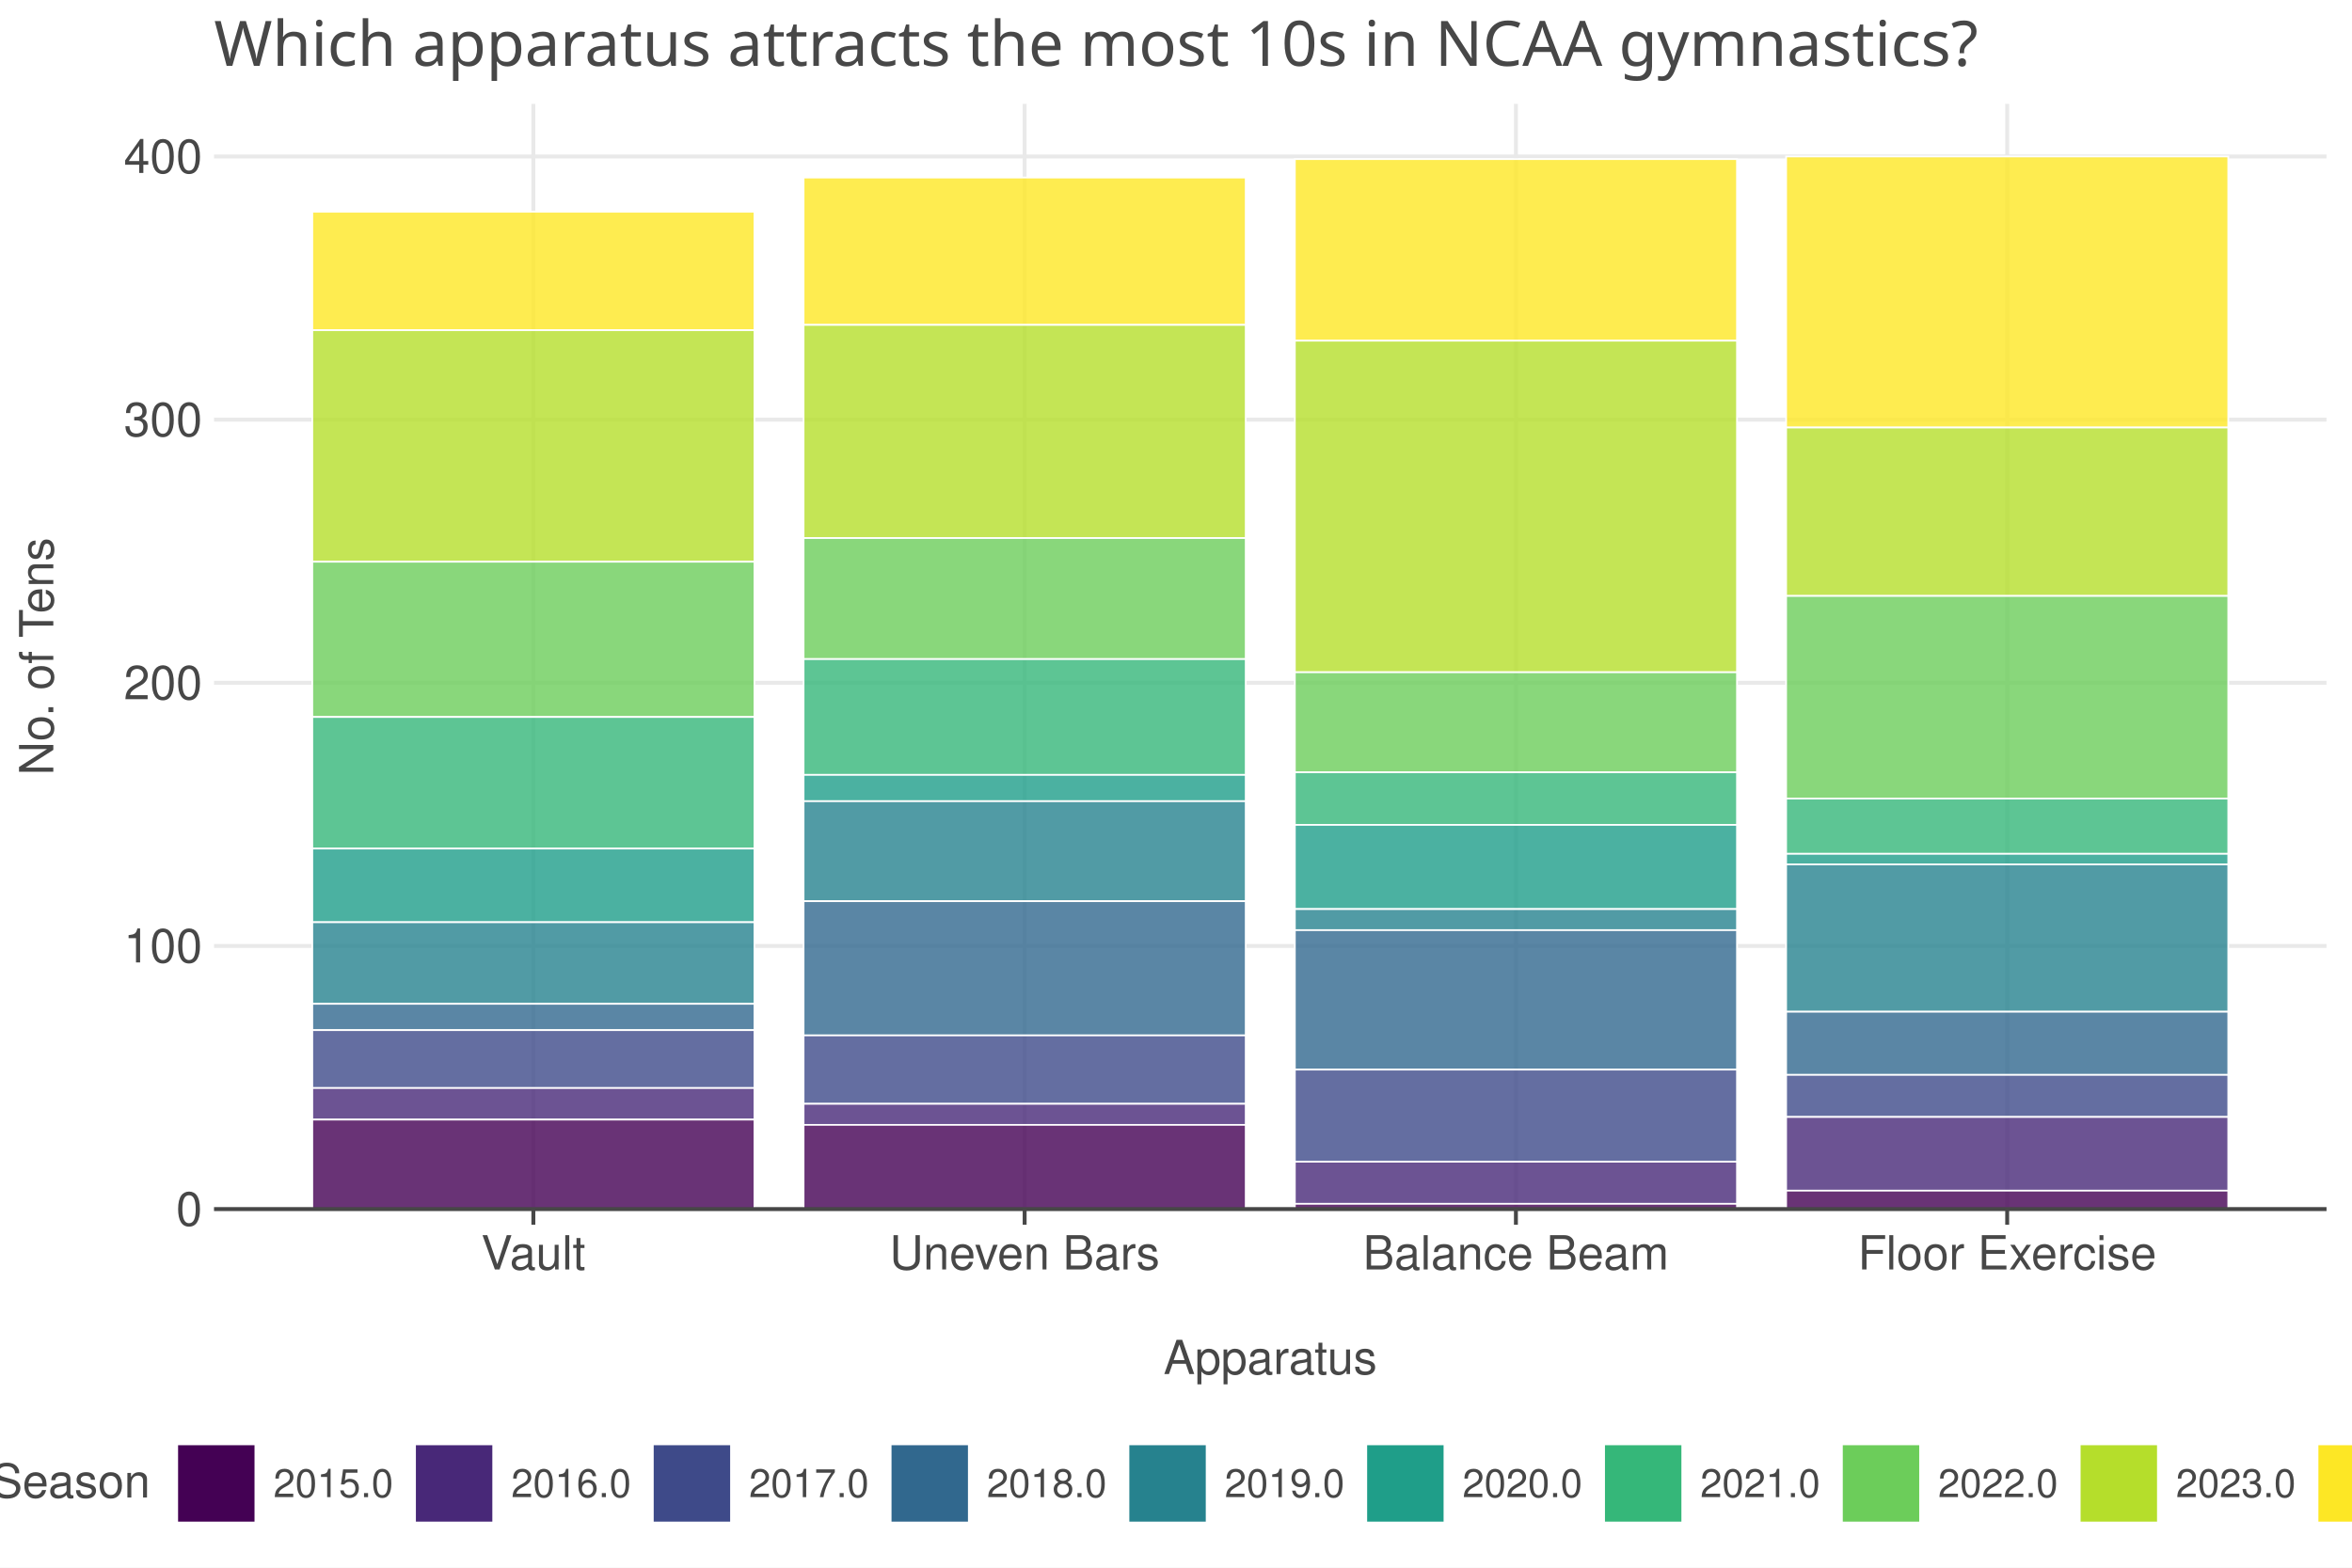
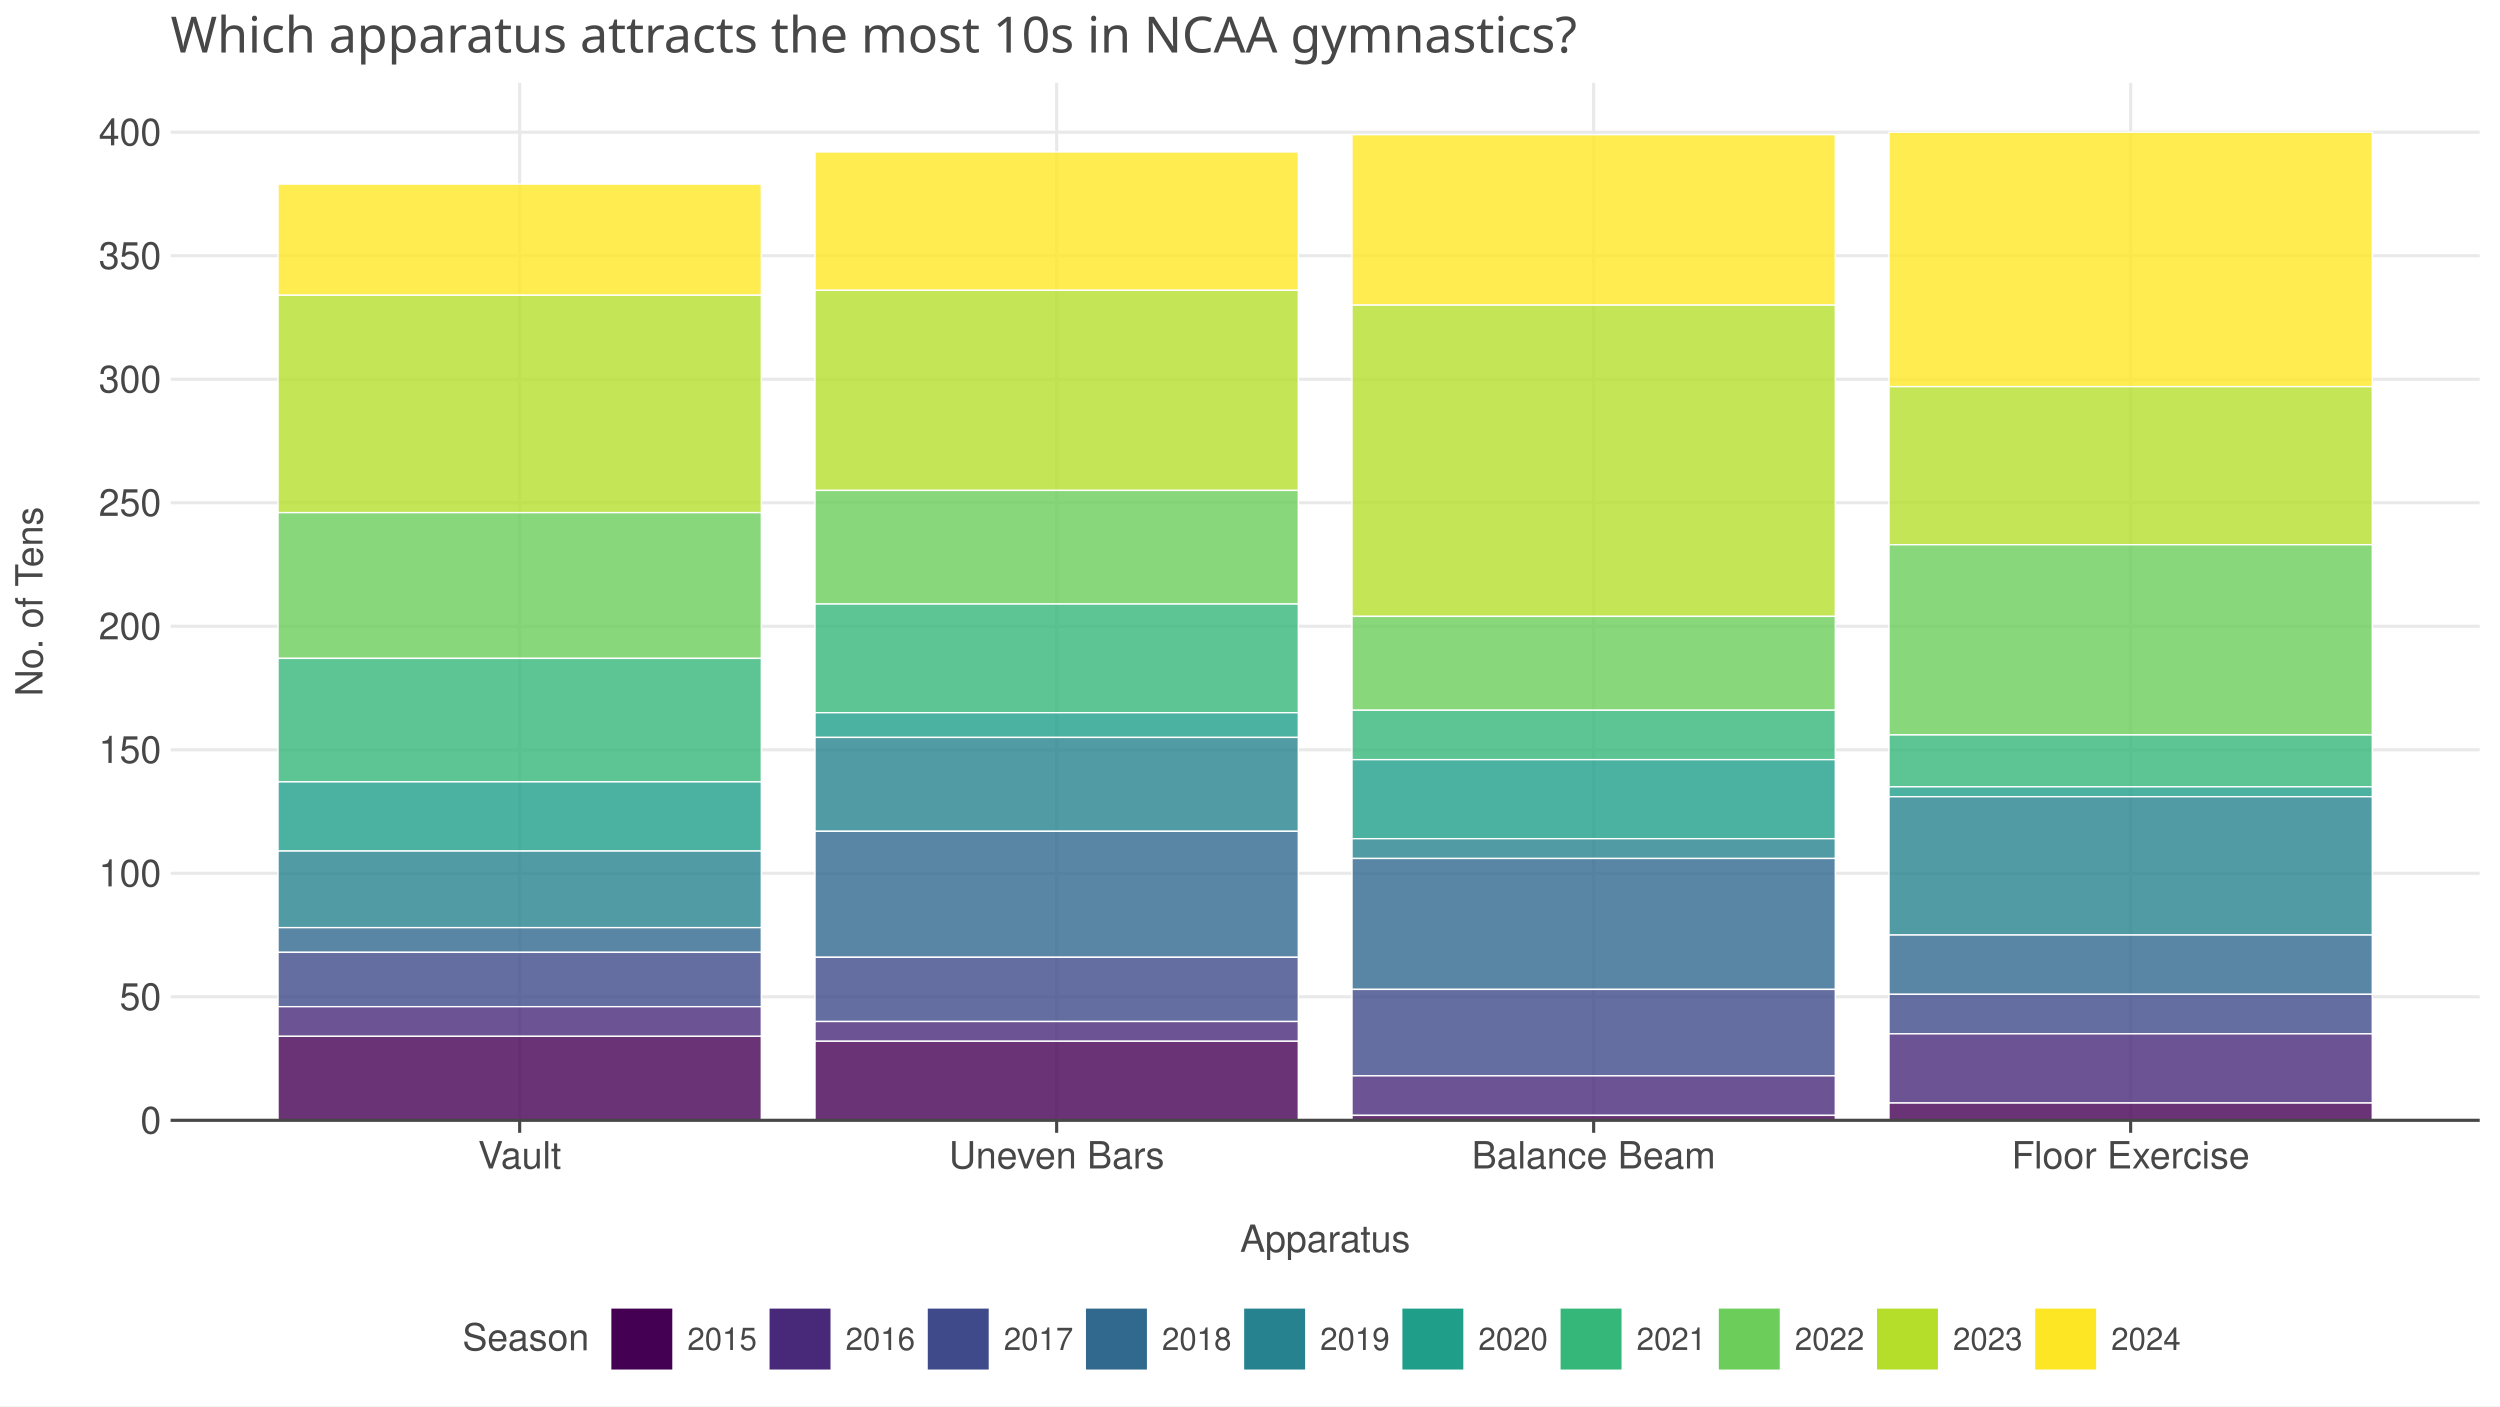
- <svg xmlns="http://www.w3.org/2000/svg" display="block" class="plt-container" width="600.0" height="400.0">
+ <svg xmlns="http://www.w3.org/2000/svg" display="block" class="plt-container" width="800.0" height="450.0">
  <style type="text/css">
  .plt-container {
   font-family: Lucida Grande, sans-serif;
   user-select: none;
   -webkit-user-select: none;
   -moz-user-select: none;
   -ms-user-select: none;
}
text {
   text-rendering: optimizeLegibility;
}
- #pAWlPCg .plot-title {
+ #pvMl7Ur .plot-title {
   fill: #474747;
   font-family: Lucida Grande, sans-serif;
   font-size: 16.0px;
   font-weight: normal;
   font-style: normal;   
}
- #pAWlPCg .plot-subtitle {
+ #pvMl7Ur .plot-subtitle {
   fill: #474747;
   font-family: Lucida Grande, sans-serif;
   font-size: 15.0px;
   font-weight: normal;
   font-style: normal;   
}
- #pAWlPCg .plot-caption {
-    fill: #474747;
-    font-family: Lucida Grande, sans-serif;
-    font-size: 13.0px;
-    font-weight: normal;
-    font-style: normal;   
- }
- #pAWlPCg .legend-title {
+ #pvMl7Ur .plot-caption {
+    fill: #474747;
+    font-family: Lucida Grande, sans-serif;
+    font-size: 13.0px;
+    font-weight: normal;
+    font-style: normal;   
+ }
+ #pvMl7Ur .legend-title {
   fill: #474747;
   font-family: Helvetica;
   font-size: 12.0px;
   font-weight: normal;
   font-style: normal;   
}
- #pAWlPCg .legend-item {
+ #pvMl7Ur .legend-item {
   fill: #474747;
   font-family: Helvetica;
   font-size: 10.0px;
   font-weight: normal;
   font-style: normal;   
}
- #pAWlPCg .axis-title-x {
+ #pvMl7Ur .axis-title-x {
   fill: #474747;
   font-family: Helvetica;
   font-size: 12.0px;
   font-weight: normal;
   font-style: normal;   
}
- #pAWlPCg .axis-text-x {
+ #pvMl7Ur .axis-text-x {
   fill: #474747;
   font-family: Helvetica;
   font-size: 12.0px;
   font-weight: normal;
   font-style: normal;   
}
- #d2KJwrn .axis-tooltip-text-x {
+ #dB2PlZs .axis-tooltip-text-x {
   fill: #ffffff;
   font-family: Lucida Grande, sans-serif;
   font-size: 13.0px;
   font-weight: normal;
   font-style: normal;   
}
- #pAWlPCg .axis-title-y {
+ #pvMl7Ur .axis-title-y {
   fill: #474747;
   font-family: Helvetica;
   font-size: 12.0px;
   font-weight: normal;
   font-style: normal;   
}
- #pAWlPCg .axis-text-y {
+ #pvMl7Ur .axis-text-y {
   fill: #474747;
   font-family: Helvetica;
   font-size: 12.0px;
   font-weight: normal;
   font-style: normal;   
}
- #d2KJwrn .axis-tooltip-text-y {
+ #dB2PlZs .axis-tooltip-text-y {
   fill: #ffffff;
   font-family: Lucida Grande, sans-serif;
   font-size: 13.0px;
   font-weight: normal;
   font-style: normal;   
}
- #pAWlPCg .facet-strip-text-x {
-    fill: #474747;
-    font-family: Lucida Grande, sans-serif;
-    font-size: 13.0px;
-    font-weight: normal;
-    font-style: normal;   
- }
- #pAWlPCg .facet-strip-text-y {
-    fill: #474747;
-    font-family: Lucida Grande, sans-serif;
-    font-size: 13.0px;
-    font-weight: normal;
-    font-style: normal;   
- }
- #d2KJwrn .tooltip-text {
-    fill: #474747;
-    font-family: Lucida Grande, sans-serif;
-    font-size: 13.0px;
-    font-weight: normal;
-    font-style: normal;   
- }
- #d2KJwrn .tooltip-title {
+ #pvMl7Ur .facet-strip-text-x {
+    fill: #474747;
+    font-family: Lucida Grande, sans-serif;
+    font-size: 13.0px;
+    font-weight: normal;
+    font-style: normal;   
+ }
+ #pvMl7Ur .facet-strip-text-y {
+    fill: #474747;
+    font-family: Lucida Grande, sans-serif;
+    font-size: 13.0px;
+    font-weight: normal;
+    font-style: normal;   
+ }
+ #dB2PlZs .tooltip-text {
+    fill: #474747;
+    font-family: Lucida Grande, sans-serif;
+    font-size: 13.0px;
+    font-weight: normal;
+    font-style: normal;   
+ }
+ #dB2PlZs .tooltip-title {
   fill: #474747;
   font-family: Lucida Grande, sans-serif;
   font-size: 13.0px;
   font-weight: bold;
   font-style: normal;   
}
- #d2KJwrn .tooltip-label {
+ #dB2PlZs .tooltip-label {
   fill: #474747;
   font-family: Lucida Grande, sans-serif;
   font-size: 13.0px;
   font-weight: bold;
   font-style: normal;   
}

  </style>
-   <g id="pAWlPCg">
-     <path fill-rule="evenodd" fill="rgb(255,255,255)" fill-opacity="1.0" d="M0.0 0.0 L0.0 400.0 L600.0 400.0 L600.0 0.0 Z">
+   <g id="pvMl7Ur">
+     <path fill-rule="evenodd" fill="rgb(255,255,255)" fill-opacity="1.0" d="M0.0 0.0 L0.0 450.0 L800.0 450.0 L800.0 0.0 Z">
    </path>
    <g transform="translate(26.5 26.5 ) ">
      <g>
        <g transform="translate(28.10014 0.0 ) ">
          <g>
-             <line x1="81.462" y1="0.0" x2="81.462" y2="282.0" stroke="rgb(233,233,233)" stroke-opacity="1.0" stroke-width="1.0" fill="none">
-             </line>
-             <line x1="206.787" y1="0.0" x2="206.787" y2="282.0" stroke="rgb(233,233,233)" stroke-opacity="1.0" stroke-width="1.0" fill="none">
-             </line>
-             <line x1="332.113" y1="0.0" x2="332.113" y2="282.0" stroke="rgb(233,233,233)" stroke-opacity="1.0" stroke-width="1.0" fill="none">
-             </line>
-             <line x1="457.438" y1="0.0" x2="457.438" y2="282.0" stroke="rgb(233,233,233)" stroke-opacity="1.0" stroke-width="1.0" fill="none">
+             <line x1="111.694" y1="0.0" x2="111.694" y2="332.0" stroke="rgb(233,233,233)" stroke-opacity="1.0" stroke-width="1.0" fill="none">
+             </line>
+             <line x1="283.531" y1="0.0" x2="283.531" y2="332.0" stroke="rgb(233,233,233)" stroke-opacity="1.0" stroke-width="1.0" fill="none">
+             </line>
+             <line x1="455.369" y1="0.0" x2="455.369" y2="332.0" stroke="rgb(233,233,233)" stroke-opacity="1.0" stroke-width="1.0" fill="none">
+             </line>
+             <line x1="627.206" y1="0.0" x2="627.206" y2="332.0" stroke="rgb(233,233,233)" stroke-opacity="1.0" stroke-width="1.0" fill="none">
            </line>
          </g>
        </g>
        <g transform="translate(28.10014 0.0 ) ">
          <g>
-             <line x1="0.0" y1="282.0" x2="538.9" y2="282.0" stroke="rgb(233,233,233)" stroke-opacity="1.0" stroke-width="1.0" fill="none">
-             </line>
-             <line x1="0.0" y1="214.857" x2="538.9" y2="214.857" stroke="rgb(233,233,233)" stroke-opacity="1.0" stroke-width="1.0" fill="none">
-             </line>
-             <line x1="0.0" y1="147.714" x2="538.9" y2="147.714" stroke="rgb(233,233,233)" stroke-opacity="1.0" stroke-width="1.0" fill="none">
-             </line>
-             <line x1="0.0" y1="80.571" x2="538.9" y2="80.571" stroke="rgb(233,233,233)" stroke-opacity="1.0" stroke-width="1.0" fill="none">
-             </line>
-             <line x1="0.0" y1="13.429" x2="538.9" y2="13.429" stroke="rgb(233,233,233)" stroke-opacity="1.0" stroke-width="1.0" fill="none">
+             <line x1="0.0" y1="332.0" x2="738.9" y2="332.0" stroke="rgb(233,233,233)" stroke-opacity="1.0" stroke-width="1.0" fill="none">
+             </line>
+             <line x1="0.0" y1="292.476" x2="738.9" y2="292.476" stroke="rgb(233,233,233)" stroke-opacity="1.0" stroke-width="1.0" fill="none">
+             </line>
+             <line x1="0.0" y1="252.952" x2="738.9" y2="252.952" stroke="rgb(233,233,233)" stroke-opacity="1.0" stroke-width="1.0" fill="none">
+             </line>
+             <line x1="0.0" y1="213.429" x2="738.9" y2="213.429" stroke="rgb(233,233,233)" stroke-opacity="1.0" stroke-width="1.0" fill="none">
+             </line>
+             <line x1="0.0" y1="173.905" x2="738.9" y2="173.905" stroke="rgb(233,233,233)" stroke-opacity="1.0" stroke-width="1.0" fill="none">
+             </line>
+             <line x1="0.0" y1="134.381" x2="738.9" y2="134.381" stroke="rgb(233,233,233)" stroke-opacity="1.0" stroke-width="1.0" fill="none">
+             </line>
+             <line x1="0.0" y1="94.857" x2="738.9" y2="94.857" stroke="rgb(233,233,233)" stroke-opacity="1.0" stroke-width="1.0" fill="none">
+             </line>
+             <line x1="0.0" y1="55.333" x2="738.9" y2="55.333" stroke="rgb(233,233,233)" stroke-opacity="1.0" stroke-width="1.0" fill="none">
+             </line>
+             <line x1="0.0" y1="15.81" x2="738.9" y2="15.81" stroke="rgb(233,233,233)" stroke-opacity="1.0" stroke-width="1.0" fill="none">
            </line>
          </g>
        </g>
      </g>
-       <g clip-path="url(#cnWEd5J)" clip-bounds-jfx="[rect (28.1, 0.0), (538.9, 282.0)]">
+       <g clip-path="url(#caN0nCr)" clip-bounds-jfx="[rect (28.1, 0.0), (738.9, 332.0)]">
        <g transform="translate(28.10014 0.0 ) ">
          <g>
            <g>
-               <rect x="401.042" y="13.429" height="69.157" width="112.793" stroke="rgb(255,255,255)" stroke-opacity="1.0" fill="rgb(253,231,37)" fill-opacity="0.8" stroke-width="0.44">
-               </rect>
-               <rect x="401.042" y="82.586" height="42.971" width="112.793" stroke="rgb(255,255,255)" stroke-opacity="1.0" fill="rgb(181,222,43)" fill-opacity="0.8" stroke-width="0.44">
-               </rect>
-               <rect x="401.042" y="125.557" height="51.7" width="112.793" stroke="rgb(255,255,255)" stroke-opacity="1.0" fill="rgb(108,205,90)" fill-opacity="0.8" stroke-width="0.44">
-               </rect>
-               <rect x="401.042" y="177.257" height="14.1" width="112.793" stroke="rgb(255,255,255)" stroke-opacity="1.0" fill="rgb(53,183,121)" fill-opacity="0.8" stroke-width="0.44">
-               </rect>
-               <rect x="401.042" y="191.357" height="2.686" width="112.793" stroke="rgb(255,255,255)" stroke-opacity="1.0" fill="rgb(31,158,137)" fill-opacity="0.8" stroke-width="0.44">
-               </rect>
-               <rect x="401.042" y="194.043" height="37.6" width="112.793" stroke="rgb(255,255,255)" stroke-opacity="1.0" fill="rgb(38,130,142)" fill-opacity="0.8" stroke-width="0.44">
-               </rect>
-               <rect x="401.042" y="231.643" height="16.114" width="112.793" stroke="rgb(255,255,255)" stroke-opacity="1.0" fill="rgb(49,104,142)" fill-opacity="0.8" stroke-width="0.44">
-               </rect>
-               <rect x="401.042" y="247.757" height="10.743" width="112.793" stroke="rgb(255,255,255)" stroke-opacity="1.0" fill="rgb(62,74,137)" fill-opacity="0.8" stroke-width="0.44">
-               </rect>
-               <rect x="401.042" y="258.5" height="18.8" width="112.793" stroke="rgb(255,255,255)" stroke-opacity="1.0" fill="rgb(72,40,120)" fill-opacity="0.8" stroke-width="0.44">
-               </rect>
-               <rect x="401.042" y="277.3" height="4.7" width="112.793" stroke="rgb(255,255,255)" stroke-opacity="1.0" fill="rgb(68,1,84)" fill-opacity="0.8" stroke-width="0.44">
-               </rect>
-               <rect x="275.716" y="14.1" height="46.329" width="112.793" stroke="rgb(255,255,255)" stroke-opacity="1.0" fill="rgb(253,231,37)" fill-opacity="0.8" stroke-width="0.44">
-               </rect>
-               <rect x="275.716" y="60.429" height="84.6" width="112.793" stroke="rgb(255,255,255)" stroke-opacity="1.0" fill="rgb(181,222,43)" fill-opacity="0.8" stroke-width="0.44">
-               </rect>
-               <rect x="275.716" y="145.029" height="25.514" width="112.793" stroke="rgb(255,255,255)" stroke-opacity="1.0" fill="rgb(108,205,90)" fill-opacity="0.8" stroke-width="0.44">
-               </rect>
-               <rect x="275.716" y="170.543" height="13.429" width="112.793" stroke="rgb(255,255,255)" stroke-opacity="1.0" fill="rgb(53,183,121)" fill-opacity="0.8" stroke-width="0.44">
-               </rect>
-               <rect x="275.716" y="183.971" height="21.486" width="112.793" stroke="rgb(255,255,255)" stroke-opacity="1.0" fill="rgb(31,158,137)" fill-opacity="0.8" stroke-width="0.44">
-               </rect>
-               <rect x="275.716" y="205.457" height="5.371" width="112.793" stroke="rgb(255,255,255)" stroke-opacity="1.0" fill="rgb(38,130,142)" fill-opacity="0.8" stroke-width="0.44">
-               </rect>
-               <rect x="275.716" y="210.829" height="35.586" width="112.793" stroke="rgb(255,255,255)" stroke-opacity="1.0" fill="rgb(49,104,142)" fill-opacity="0.8" stroke-width="0.44">
-               </rect>
-               <rect x="275.716" y="246.414" height="23.5" width="112.793" stroke="rgb(255,255,255)" stroke-opacity="1.0" fill="rgb(62,74,137)" fill-opacity="0.8" stroke-width="0.44">
-               </rect>
-               <rect x="275.716" y="269.914" height="10.743" width="112.793" stroke="rgb(255,255,255)" stroke-opacity="1.0" fill="rgb(72,40,120)" fill-opacity="0.8" stroke-width="0.44">
-               </rect>
-               <rect x="275.716" y="280.657" height="1.343" width="112.793" stroke="rgb(255,255,255)" stroke-opacity="1.0" fill="rgb(68,1,84)" fill-opacity="0.8" stroke-width="0.44">
-               </rect>
-               <rect x="150.391" y="18.8" height="37.6" width="112.793" stroke="rgb(255,255,255)" stroke-opacity="1.0" fill="rgb(253,231,37)" fill-opacity="0.8" stroke-width="0.44">
-               </rect>
-               <rect x="150.391" y="56.4" height="54.386" width="112.793" stroke="rgb(255,255,255)" stroke-opacity="1.0" fill="rgb(181,222,43)" fill-opacity="0.8" stroke-width="0.44">
-               </rect>
-               <rect x="150.391" y="110.786" height="30.886" width="112.793" stroke="rgb(255,255,255)" stroke-opacity="1.0" fill="rgb(108,205,90)" fill-opacity="0.8" stroke-width="0.44">
-               </rect>
-               <rect x="150.391" y="141.671" height="29.543" width="112.793" stroke="rgb(255,255,255)" stroke-opacity="1.0" fill="rgb(53,183,121)" fill-opacity="0.8" stroke-width="0.44">
-               </rect>
-               <rect x="150.391" y="171.214" height="6.714" width="112.793" stroke="rgb(255,255,255)" stroke-opacity="1.0" fill="rgb(31,158,137)" fill-opacity="0.8" stroke-width="0.44">
-               </rect>
-               <rect x="150.391" y="177.929" height="25.514" width="112.793" stroke="rgb(255,255,255)" stroke-opacity="1.0" fill="rgb(38,130,142)" fill-opacity="0.8" stroke-width="0.44">
-               </rect>
-               <rect x="150.391" y="203.443" height="34.243" width="112.793" stroke="rgb(255,255,255)" stroke-opacity="1.0" fill="rgb(49,104,142)" fill-opacity="0.8" stroke-width="0.44">
-               </rect>
-               <rect x="150.391" y="237.686" height="17.457" width="112.793" stroke="rgb(255,255,255)" stroke-opacity="1.0" fill="rgb(62,74,137)" fill-opacity="0.8" stroke-width="0.44">
-               </rect>
-               <rect x="150.391" y="255.143" height="5.371" width="112.793" stroke="rgb(255,255,255)" stroke-opacity="1.0" fill="rgb(72,40,120)" fill-opacity="0.8" stroke-width="0.44">
-               </rect>
-               <rect x="150.391" y="260.514" height="21.486" width="112.793" stroke="rgb(255,255,255)" stroke-opacity="1.0" fill="rgb(68,1,84)" fill-opacity="0.8" stroke-width="0.44">
-               </rect>
-               <rect x="25.065" y="27.529" height="30.214" width="112.793" stroke="rgb(255,255,255)" stroke-opacity="1.0" fill="rgb(253,231,37)" fill-opacity="0.8" stroke-width="0.44">
-               </rect>
-               <rect x="25.065" y="57.743" height="59.086" width="112.793" stroke="rgb(255,255,255)" stroke-opacity="1.0" fill="rgb(181,222,43)" fill-opacity="0.8" stroke-width="0.44">
-               </rect>
-               <rect x="25.065" y="116.829" height="39.614" width="112.793" stroke="rgb(255,255,255)" stroke-opacity="1.0" fill="rgb(108,205,90)" fill-opacity="0.8" stroke-width="0.44">
-               </rect>
-               <rect x="25.065" y="156.443" height="33.571" width="112.793" stroke="rgb(255,255,255)" stroke-opacity="1.0" fill="rgb(53,183,121)" fill-opacity="0.8" stroke-width="0.44">
-               </rect>
-               <rect x="25.065" y="190.014" height="18.8" width="112.793" stroke="rgb(255,255,255)" stroke-opacity="1.0" fill="rgb(31,158,137)" fill-opacity="0.8" stroke-width="0.44">
-               </rect>
-               <rect x="25.065" y="208.814" height="20.814" width="112.793" stroke="rgb(255,255,255)" stroke-opacity="1.0" fill="rgb(38,130,142)" fill-opacity="0.8" stroke-width="0.44">
-               </rect>
-               <rect x="25.065" y="229.629" height="6.714" width="112.793" stroke="rgb(255,255,255)" stroke-opacity="1.0" fill="rgb(49,104,142)" fill-opacity="0.8" stroke-width="0.44">
-               </rect>
-               <rect x="25.065" y="236.343" height="14.771" width="112.793" stroke="rgb(255,255,255)" stroke-opacity="1.0" fill="rgb(62,74,137)" fill-opacity="0.8" stroke-width="0.44">
-               </rect>
-               <rect x="25.065" y="251.114" height="8.057" width="112.793" stroke="rgb(255,255,255)" stroke-opacity="1.0" fill="rgb(72,40,120)" fill-opacity="0.8" stroke-width="0.44">
-               </rect>
-               <rect x="25.065" y="259.171" height="22.829" width="112.793" stroke="rgb(255,255,255)" stroke-opacity="1.0" fill="rgb(68,1,84)" fill-opacity="0.8" stroke-width="0.44">
+               <rect x="549.879" y="15.81" height="81.419" width="154.653" stroke="rgb(255,255,255)" stroke-opacity="1.0" fill="rgb(253,231,37)" fill-opacity="0.8" stroke-width="0.44">
+               </rect>
+               <rect x="549.879" y="97.229" height="50.59" width="154.653" stroke="rgb(255,255,255)" stroke-opacity="1.0" fill="rgb(181,222,43)" fill-opacity="0.8" stroke-width="0.44">
+               </rect>
+               <rect x="549.879" y="147.819" height="60.867" width="154.653" stroke="rgb(255,255,255)" stroke-opacity="1.0" fill="rgb(108,205,90)" fill-opacity="0.8" stroke-width="0.44">
+               </rect>
+               <rect x="549.879" y="208.686" height="16.6" width="154.653" stroke="rgb(255,255,255)" stroke-opacity="1.0" fill="rgb(53,183,121)" fill-opacity="0.8" stroke-width="0.44">
+               </rect>
+               <rect x="549.879" y="225.286" height="3.162" width="154.653" stroke="rgb(255,255,255)" stroke-opacity="1.0" fill="rgb(31,158,137)" fill-opacity="0.8" stroke-width="0.44">
+               </rect>
+               <rect x="549.879" y="228.448" height="44.267" width="154.653" stroke="rgb(255,255,255)" stroke-opacity="1.0" fill="rgb(38,130,142)" fill-opacity="0.8" stroke-width="0.44">
+               </rect>
+               <rect x="549.879" y="272.714" height="18.971" width="154.653" stroke="rgb(255,255,255)" stroke-opacity="1.0" fill="rgb(49,104,142)" fill-opacity="0.8" stroke-width="0.44">
+               </rect>
+               <rect x="549.879" y="291.686" height="12.648" width="154.653" stroke="rgb(255,255,255)" stroke-opacity="1.0" fill="rgb(62,74,137)" fill-opacity="0.8" stroke-width="0.44">
+               </rect>
+               <rect x="549.879" y="304.333" height="22.133" width="154.653" stroke="rgb(255,255,255)" stroke-opacity="1.0" fill="rgb(72,40,120)" fill-opacity="0.8" stroke-width="0.44">
+               </rect>
+               <rect x="549.879" y="326.467" height="5.533" width="154.653" stroke="rgb(255,255,255)" stroke-opacity="1.0" fill="rgb(68,1,84)" fill-opacity="0.8" stroke-width="0.44">
+               </rect>
+               <rect x="378.042" y="16.6" height="54.543" width="154.653" stroke="rgb(255,255,255)" stroke-opacity="1.0" fill="rgb(253,231,37)" fill-opacity="0.8" stroke-width="0.44">
+               </rect>
+               <rect x="378.042" y="71.143" height="99.6" width="154.653" stroke="rgb(255,255,255)" stroke-opacity="1.0" fill="rgb(181,222,43)" fill-opacity="0.8" stroke-width="0.44">
+               </rect>
+               <rect x="378.042" y="170.743" height="30.038" width="154.653" stroke="rgb(255,255,255)" stroke-opacity="1.0" fill="rgb(108,205,90)" fill-opacity="0.8" stroke-width="0.44">
+               </rect>
+               <rect x="378.042" y="200.781" height="15.81" width="154.653" stroke="rgb(255,255,255)" stroke-opacity="1.0" fill="rgb(53,183,121)" fill-opacity="0.8" stroke-width="0.44">
+               </rect>
+               <rect x="378.042" y="216.59" height="25.295" width="154.653" stroke="rgb(255,255,255)" stroke-opacity="1.0" fill="rgb(31,158,137)" fill-opacity="0.8" stroke-width="0.44">
+               </rect>
+               <rect x="378.042" y="241.886" height="6.324" width="154.653" stroke="rgb(255,255,255)" stroke-opacity="1.0" fill="rgb(38,130,142)" fill-opacity="0.8" stroke-width="0.44">
+               </rect>
+               <rect x="378.042" y="248.21" height="41.895" width="154.653" stroke="rgb(255,255,255)" stroke-opacity="1.0" fill="rgb(49,104,142)" fill-opacity="0.8" stroke-width="0.44">
+               </rect>
+               <rect x="378.042" y="290.105" height="27.667" width="154.653" stroke="rgb(255,255,255)" stroke-opacity="1.0" fill="rgb(62,74,137)" fill-opacity="0.8" stroke-width="0.44">
+               </rect>
+               <rect x="378.042" y="317.771" height="12.648" width="154.653" stroke="rgb(255,255,255)" stroke-opacity="1.0" fill="rgb(72,40,120)" fill-opacity="0.8" stroke-width="0.44">
+               </rect>
+               <rect x="378.042" y="330.419" height="1.581" width="154.653" stroke="rgb(255,255,255)" stroke-opacity="1.0" fill="rgb(68,1,84)" fill-opacity="0.8" stroke-width="0.44">
+               </rect>
+               <rect x="206.205" y="22.133" height="44.267" width="154.653" stroke="rgb(255,255,255)" stroke-opacity="1.0" fill="rgb(253,231,37)" fill-opacity="0.8" stroke-width="0.44">
+               </rect>
+               <rect x="206.205" y="66.4" height="64.029" width="154.653" stroke="rgb(255,255,255)" stroke-opacity="1.0" fill="rgb(181,222,43)" fill-opacity="0.8" stroke-width="0.44">
+               </rect>
+               <rect x="206.205" y="130.429" height="36.362" width="154.653" stroke="rgb(255,255,255)" stroke-opacity="1.0" fill="rgb(108,205,90)" fill-opacity="0.8" stroke-width="0.44">
+               </rect>
+               <rect x="206.205" y="166.79" height="34.781" width="154.653" stroke="rgb(255,255,255)" stroke-opacity="1.0" fill="rgb(53,183,121)" fill-opacity="0.8" stroke-width="0.44">
+               </rect>
+               <rect x="206.205" y="201.571" height="7.905" width="154.653" stroke="rgb(255,255,255)" stroke-opacity="1.0" fill="rgb(31,158,137)" fill-opacity="0.8" stroke-width="0.44">
+               </rect>
+               <rect x="206.205" y="209.476" height="30.038" width="154.653" stroke="rgb(255,255,255)" stroke-opacity="1.0" fill="rgb(38,130,142)" fill-opacity="0.8" stroke-width="0.44">
+               </rect>
+               <rect x="206.205" y="239.514" height="40.314" width="154.653" stroke="rgb(255,255,255)" stroke-opacity="1.0" fill="rgb(49,104,142)" fill-opacity="0.8" stroke-width="0.44">
+               </rect>
+               <rect x="206.205" y="279.829" height="20.552" width="154.653" stroke="rgb(255,255,255)" stroke-opacity="1.0" fill="rgb(62,74,137)" fill-opacity="0.8" stroke-width="0.44">
+               </rect>
+               <rect x="206.205" y="300.381" height="6.324" width="154.653" stroke="rgb(255,255,255)" stroke-opacity="1.0" fill="rgb(72,40,120)" fill-opacity="0.8" stroke-width="0.44">
+               </rect>
+               <rect x="206.205" y="306.705" height="25.295" width="154.653" stroke="rgb(255,255,255)" stroke-opacity="1.0" fill="rgb(68,1,84)" fill-opacity="0.8" stroke-width="0.44">
+               </rect>
+               <rect x="34.367" y="32.41" height="35.571" width="154.653" stroke="rgb(255,255,255)" stroke-opacity="1.0" fill="rgb(253,231,37)" fill-opacity="0.8" stroke-width="0.44">
+               </rect>
+               <rect x="34.367" y="67.981" height="69.562" width="154.653" stroke="rgb(255,255,255)" stroke-opacity="1.0" fill="rgb(181,222,43)" fill-opacity="0.8" stroke-width="0.44">
+               </rect>
+               <rect x="34.367" y="137.543" height="46.638" width="154.653" stroke="rgb(255,255,255)" stroke-opacity="1.0" fill="rgb(108,205,90)" fill-opacity="0.8" stroke-width="0.44">
+               </rect>
+               <rect x="34.367" y="184.181" height="39.524" width="154.653" stroke="rgb(255,255,255)" stroke-opacity="1.0" fill="rgb(53,183,121)" fill-opacity="0.8" stroke-width="0.44">
+               </rect>
+               <rect x="34.367" y="223.705" height="22.133" width="154.653" stroke="rgb(255,255,255)" stroke-opacity="1.0" fill="rgb(31,158,137)" fill-opacity="0.8" stroke-width="0.44">
+               </rect>
+               <rect x="34.367" y="245.838" height="24.505" width="154.653" stroke="rgb(255,255,255)" stroke-opacity="1.0" fill="rgb(38,130,142)" fill-opacity="0.8" stroke-width="0.44">
+               </rect>
+               <rect x="34.367" y="270.343" height="7.905" width="154.653" stroke="rgb(255,255,255)" stroke-opacity="1.0" fill="rgb(49,104,142)" fill-opacity="0.8" stroke-width="0.44">
+               </rect>
+               <rect x="34.367" y="278.248" height="17.39" width="154.653" stroke="rgb(255,255,255)" stroke-opacity="1.0" fill="rgb(62,74,137)" fill-opacity="0.8" stroke-width="0.44">
+               </rect>
+               <rect x="34.367" y="295.638" height="9.486" width="154.653" stroke="rgb(255,255,255)" stroke-opacity="1.0" fill="rgb(72,40,120)" fill-opacity="0.8" stroke-width="0.44">
+               </rect>
+               <rect x="34.367" y="305.124" height="26.876" width="154.653" stroke="rgb(255,255,255)" stroke-opacity="1.0" fill="rgb(68,1,84)" fill-opacity="0.8" stroke-width="0.44">
              </rect>
            </g>
          </g>
        </g>
        <defs>
-           <clipPath id="cnWEd5J">
-             <rect x="28.1" y="0.0" width="538.9" height="282.0">
+           <clipPath id="caN0nCr">
+             <rect x="28.1" y="0.0" width="738.9" height="332.0">
            </rect>
          </clipPath>
        </defs>
      </g>
      <g>
-         <g transform="translate(28.10014 282.0 ) ">
-           <g transform="translate(81.46161 0.0 ) ">
+         <g transform="translate(28.10014 332.0 ) ">
+           <g transform="translate(111.6942 0.0 ) ">
            <line stroke-width="1.0" stroke="rgb(71,71,71)" stroke-opacity="1.0" x2="0.0" y2="4.0">
            </line>
            <g transform="translate(0.0 7.0 ) ">
              <text class="axis-text-x" text-anchor="middle" dy="0.7em">
                <tspan>Vault</tspan>
              </text>
            </g>
          </g>
-           <g transform="translate(206.7872 0.0 ) ">
+           <g transform="translate(283.5313 0.0 ) ">
            <line stroke-width="1.0" stroke="rgb(71,71,71)" stroke-opacity="1.0" x2="0.0" y2="4.0">
            </line>
            <g transform="translate(0.0 7.0 ) ">
              <text class="axis-text-x" text-anchor="middle" dy="0.7em">
                <tspan>Uneven Bars</tspan>
              </text>
            </g>
          </g>
-           <g transform="translate(332.1127 0.0 ) ">
+           <g transform="translate(455.3685 0.0 ) ">
            <line stroke-width="1.0" stroke="rgb(71,71,71)" stroke-opacity="1.0" x2="0.0" y2="4.0">
            </line>
            <g transform="translate(0.0 7.0 ) ">
              <text class="axis-text-x" text-anchor="middle" dy="0.7em">
                <tspan>Balance Beam</tspan>
              </text>
            </g>
          </g>
-           <g transform="translate(457.4383 0.0 ) ">
+           <g transform="translate(627.2057 0.0 ) ">
            <line stroke-width="1.0" stroke="rgb(71,71,71)" stroke-opacity="1.0" x2="0.0" y2="4.0">
            </line>
            <g transform="translate(0.0 7.0 ) ">
              <text class="axis-text-x" text-anchor="middle" dy="0.7em">
                <tspan>Floor Exercise</tspan>
              </text>
            </g>
          </g>
-           <line x1="0.0" y1="0.0" x2="538.9" y2="0.0" stroke-width="1.0" stroke="rgb(71,71,71)" stroke-opacity="1.0">
+           <line x1="0.0" y1="0.0" x2="738.9" y2="0.0" stroke-width="1.0" stroke="rgb(71,71,71)" stroke-opacity="1.0">
          </line>
        </g>
        <g transform="translate(28.10014 0.0 ) ">
-           <g transform="translate(0.0 282.0 ) ">
+           <g transform="translate(0.0 332.0 ) ">
            <g transform="translate(-3.0 0.0 ) ">
              <text class="axis-text-y" text-anchor="end" dy="0.35em">
                <tspan>0</tspan>
              </text>
            </g>
          </g>
-           <g transform="translate(0.0 214.8571 ) ">
+           <g transform="translate(0.0 292.4762 ) ">
+             <g transform="translate(-3.0 0.0 ) ">
+               <text class="axis-text-y" text-anchor="end" dy="0.35em">
+                 <tspan>50</tspan>
+               </text>
+             </g>
+           </g>
+           <g transform="translate(0.0 252.9524 ) ">
            <g transform="translate(-3.0 0.0 ) ">
              <text class="axis-text-y" text-anchor="end" dy="0.35em">
                <tspan>100</tspan>
              </text>
            </g>
          </g>
-           <g transform="translate(0.0 147.7143 ) ">
+           <g transform="translate(0.0 213.4286 ) ">
+             <g transform="translate(-3.0 0.0 ) ">
+               <text class="axis-text-y" text-anchor="end" dy="0.35em">
+                 <tspan>150</tspan>
+               </text>
+             </g>
+           </g>
+           <g transform="translate(0.0 173.9048 ) ">
            <g transform="translate(-3.0 0.0 ) ">
              <text class="axis-text-y" text-anchor="end" dy="0.35em">
                <tspan>200</tspan>
              </text>
            </g>
          </g>
-           <g transform="translate(0.0 80.57143 ) ">
+           <g transform="translate(0.0 134.381 ) ">
+             <g transform="translate(-3.0 0.0 ) ">
+               <text class="axis-text-y" text-anchor="end" dy="0.35em">
+                 <tspan>250</tspan>
+               </text>
+             </g>
+           </g>
+           <g transform="translate(0.0 94.85714 ) ">
            <g transform="translate(-3.0 0.0 ) ">
              <text class="axis-text-y" text-anchor="end" dy="0.35em">
                <tspan>300</tspan>
              </text>
            </g>
          </g>
-           <g transform="translate(0.0 13.42857 ) ">
+           <g transform="translate(0.0 55.33333 ) ">
+             <g transform="translate(-3.0 0.0 ) ">
+               <text class="axis-text-y" text-anchor="end" dy="0.35em">
+                 <tspan>350</tspan>
+               </text>
+             </g>
+           </g>
+           <g transform="translate(0.0 15.80952 ) ">
            <g transform="translate(-3.0 0.0 ) ">
              <text class="axis-text-y" text-anchor="end" dy="0.35em">
                <tspan>400</tspan>
              </text>
            </g>
          </g>
        </g>
      </g>
    </g>
    <g transform="translate(54.60014 16.8 ) ">
      <text class="plot-title" y="0.0">
        <tspan>Which apparatus attracts the most 10s in NCAA gymnastics?</tspan>
      </text>
    </g>
-     <g transform="translate(13.6 167.5 ) rotate(-90.0 ) ">
+     <g transform="translate(13.6 192.5 ) rotate(-90.0 ) ">
      <text class="axis-title-y" y="0.0" text-anchor="middle">
        <tspan>No. of Tens</tspan>
      </text>
    </g>
-     <g transform="translate(324.0501 350.6 ) ">
+     <g transform="translate(424.0501 400.6 ) ">
      <text class="axis-title-x" y="0.0" text-anchor="middle">
        <tspan>Apparatus</tspan>
      </text>
    </g>
-     <g transform="translate(-12.24567 357.0 ) ">
-       <rect x="5.0" y="5.0" height="33.0" width="662.591" stroke="rgb(71,71,71)" stroke-opacity="1.0" stroke-width="0.0" fill="rgb(255,255,255)" fill-opacity="1.0">
+     <g transform="translate(137.9624 407.0 ) ">
+       <rect x="5.0" y="5.0" height="33.0" width="562.175" stroke="rgb(71,71,71)" stroke-opacity="1.0" stroke-width="0.0" fill="rgb(255,255,255)" fill-opacity="1.0">
      </rect>
      <g transform="translate(10.0 10.0 ) ">
        <g transform="translate(0.0 15.1 ) ">
          <text class="legend-title" y="0.0">
            <tspan>Season</tspan>
          </text>
        </g>
        <g transform="translate(45.92362 0.0 ) ">
          <g transform="">
            <g>
              <rect x="0.0" y="0.0" height="23.0" width="23.0" stroke-width="0.0" fill="rgb(255,255,255)" fill-opacity="1.0">
              </rect>
              <g transform="translate(1.0 1.0 ) ">
                <g>
                  <rect x="0.0" y="0.0" height="21.0" width="21.0" stroke="rgb(255,255,255)" stroke-opacity="1.0" fill="rgb(68,1,84)" fill-opacity="1.0" stroke-width="1.5">
                  </rect>
                </g>
              </g>
              <rect x="0.0" y="0.0" height="23.0" width="23.0" stroke="rgb(255,255,255)" stroke-opacity="1.0" stroke-width="1.0" fill-opacity="0.0">
              </rect>
            </g>
            <g transform="translate(26.06946 15.0 ) ">
              <text class="legend-item" y="0.0">
-                 <tspan>2015.0</tspan>
-               </text>
-             </g>
-           </g>
-           <g transform="translate(60.66678 0.0 ) ">
+                 <tspan>2015</tspan>
+               </text>
+             </g>
+           </g>
+           <g transform="translate(50.62517 0.0 ) ">
            <g>
              <rect x="0.0" y="0.0" height="23.0" width="23.0" stroke-width="0.0" fill="rgb(255,255,255)" fill-opacity="1.0">
              </rect>
              <g transform="translate(1.0 1.0 ) ">
                <g>
                  <rect x="0.0" y="0.0" height="21.0" width="21.0" stroke="rgb(255,255,255)" stroke-opacity="1.0" fill="rgb(72,40,120)" fill-opacity="1.0" stroke-width="1.5">
                  </rect>
                </g>
              </g>
              <rect x="0.0" y="0.0" height="23.0" width="23.0" stroke="rgb(255,255,255)" stroke-opacity="1.0" stroke-width="1.0" fill-opacity="0.0">
              </rect>
            </g>
            <g transform="translate(26.06946 15.0 ) ">
              <text class="legend-item" y="0.0">
-                 <tspan>2016.0</tspan>
-               </text>
-             </g>
-           </g>
-           <g transform="translate(121.3336 0.0 ) ">
+                 <tspan>2016</tspan>
+               </text>
+             </g>
+           </g>
+           <g transform="translate(101.2503 0.0 ) ">
            <g>
              <rect x="0.0" y="0.0" height="23.0" width="23.0" stroke-width="0.0" fill="rgb(255,255,255)" fill-opacity="1.0">
              </rect>
              <g transform="translate(1.0 1.0 ) ">
                <g>
                  <rect x="0.0" y="0.0" height="21.0" width="21.0" stroke="rgb(255,255,255)" stroke-opacity="1.0" fill="rgb(62,74,137)" fill-opacity="1.0" stroke-width="1.5">
                  </rect>
                </g>
              </g>
              <rect x="0.0" y="0.0" height="23.0" width="23.0" stroke="rgb(255,255,255)" stroke-opacity="1.0" stroke-width="1.0" fill-opacity="0.0">
              </rect>
            </g>
            <g transform="translate(26.06946 15.0 ) ">
              <text class="legend-item" y="0.0">
-                 <tspan>2017.0</tspan>
-               </text>
-             </g>
-           </g>
-           <g transform="translate(182.0004 0.0 ) ">
+                 <tspan>2017</tspan>
+               </text>
+             </g>
+           </g>
+           <g transform="translate(151.8755 0.0 ) ">
            <g>
              <rect x="0.0" y="0.0" height="23.0" width="23.0" stroke-width="0.0" fill="rgb(255,255,255)" fill-opacity="1.0">
              </rect>
              <g transform="translate(1.0 1.0 ) ">
                <g>
                  <rect x="0.0" y="0.0" height="21.0" width="21.0" stroke="rgb(255,255,255)" stroke-opacity="1.0" fill="rgb(49,104,142)" fill-opacity="1.0" stroke-width="1.5">
                  </rect>
                </g>
              </g>
              <rect x="0.0" y="0.0" height="23.0" width="23.0" stroke="rgb(255,255,255)" stroke-opacity="1.0" stroke-width="1.0" fill-opacity="0.0">
              </rect>
            </g>
            <g transform="translate(26.06946 15.0 ) ">
              <text class="legend-item" y="0.0">
-                 <tspan>2018.0</tspan>
-               </text>
-             </g>
-           </g>
-           <g transform="translate(242.6671 0.0 ) ">
+                 <tspan>2018</tspan>
+               </text>
+             </g>
+           </g>
+           <g transform="translate(202.5007 0.0 ) ">
            <g>
              <rect x="0.0" y="0.0" height="23.0" width="23.0" stroke-width="0.0" fill="rgb(255,255,255)" fill-opacity="1.0">
              </rect>
              <g transform="translate(1.0 1.0 ) ">
                <g>
                  <rect x="0.0" y="0.0" height="21.0" width="21.0" stroke="rgb(255,255,255)" stroke-opacity="1.0" fill="rgb(38,130,142)" fill-opacity="1.0" stroke-width="1.5">
                  </rect>
                </g>
              </g>
              <rect x="0.0" y="0.0" height="23.0" width="23.0" stroke="rgb(255,255,255)" stroke-opacity="1.0" stroke-width="1.0" fill-opacity="0.0">
              </rect>
            </g>
            <g transform="translate(26.06946 15.0 ) ">
              <text class="legend-item" y="0.0">
-                 <tspan>2019.0</tspan>
-               </text>
-             </g>
-           </g>
-           <g transform="translate(303.3339 0.0 ) ">
+                 <tspan>2019</tspan>
+               </text>
+             </g>
+           </g>
+           <g transform="translate(253.1259 0.0 ) ">
            <g>
              <rect x="0.0" y="0.0" height="23.0" width="23.0" stroke-width="0.0" fill="rgb(255,255,255)" fill-opacity="1.0">
              </rect>
              <g transform="translate(1.0 1.0 ) ">
                <g>
                  <rect x="0.0" y="0.0" height="21.0" width="21.0" stroke="rgb(255,255,255)" stroke-opacity="1.0" fill="rgb(31,158,137)" fill-opacity="1.0" stroke-width="1.5">
                  </rect>
                </g>
              </g>
              <rect x="0.0" y="0.0" height="23.0" width="23.0" stroke="rgb(255,255,255)" stroke-opacity="1.0" stroke-width="1.0" fill-opacity="0.0">
              </rect>
            </g>
            <g transform="translate(26.06946 15.0 ) ">
              <text class="legend-item" y="0.0">
-                 <tspan>2020.0</tspan>
-               </text>
-             </g>
-           </g>
-           <g transform="translate(364.0007 0.0 ) ">
+                 <tspan>2020</tspan>
+               </text>
+             </g>
+           </g>
+           <g transform="translate(303.751 0.0 ) ">
            <g>
              <rect x="0.0" y="0.0" height="23.0" width="23.0" stroke-width="0.0" fill="rgb(255,255,255)" fill-opacity="1.0">
              </rect>
              <g transform="translate(1.0 1.0 ) ">
                <g>
                  <rect x="0.0" y="0.0" height="21.0" width="21.0" stroke="rgb(255,255,255)" stroke-opacity="1.0" fill="rgb(53,183,121)" fill-opacity="1.0" stroke-width="1.5">
                  </rect>
                </g>
              </g>
              <rect x="0.0" y="0.0" height="23.0" width="23.0" stroke="rgb(255,255,255)" stroke-opacity="1.0" stroke-width="1.0" fill-opacity="0.0">
              </rect>
            </g>
            <g transform="translate(26.06946 15.0 ) ">
              <text class="legend-item" y="0.0">
-                 <tspan>2021.0</tspan>
-               </text>
-             </g>
-           </g>
-           <g transform="translate(424.6675 0.0 ) ">
+                 <tspan>2021</tspan>
+               </text>
+             </g>
+           </g>
+           <g transform="translate(354.3762 0.0 ) ">
            <g>
              <rect x="0.0" y="0.0" height="23.0" width="23.0" stroke-width="0.0" fill="rgb(255,255,255)" fill-opacity="1.0">
              </rect>
              <g transform="translate(1.0 1.0 ) ">
                <g>
                  <rect x="0.0" y="0.0" height="21.0" width="21.0" stroke="rgb(255,255,255)" stroke-opacity="1.0" fill="rgb(108,205,90)" fill-opacity="1.0" stroke-width="1.5">
                  </rect>
                </g>
              </g>
              <rect x="0.0" y="0.0" height="23.0" width="23.0" stroke="rgb(255,255,255)" stroke-opacity="1.0" stroke-width="1.0" fill-opacity="0.0">
              </rect>
            </g>
            <g transform="translate(26.06946 15.0 ) ">
              <text class="legend-item" y="0.0">
-                 <tspan>2022.0</tspan>
-               </text>
-             </g>
-           </g>
-           <g transform="translate(485.3343 0.0 ) ">
+                 <tspan>2022</tspan>
+               </text>
+             </g>
+           </g>
+           <g transform="translate(405.0014 0.0 ) ">
            <g>
              <rect x="0.0" y="0.0" height="23.0" width="23.0" stroke-width="0.0" fill="rgb(255,255,255)" fill-opacity="1.0">
              </rect>
              <g transform="translate(1.0 1.0 ) ">
                <g>
                  <rect x="0.0" y="0.0" height="21.0" width="21.0" stroke="rgb(255,255,255)" stroke-opacity="1.0" fill="rgb(181,222,43)" fill-opacity="1.0" stroke-width="1.5">
                  </rect>
                </g>
              </g>
              <rect x="0.0" y="0.0" height="23.0" width="23.0" stroke="rgb(255,255,255)" stroke-opacity="1.0" stroke-width="1.0" fill-opacity="0.0">
              </rect>
            </g>
            <g transform="translate(26.06946 15.0 ) ">
              <text class="legend-item" y="0.0">
-                 <tspan>2023.0</tspan>
-               </text>
-             </g>
-           </g>
-           <g transform="translate(546.0011 0.0 ) ">
+                 <tspan>2023</tspan>
+               </text>
+             </g>
+           </g>
+           <g transform="translate(455.6266 0.0 ) ">
            <g>
              <rect x="0.0" y="0.0" height="23.0" width="23.0" stroke-width="0.0" fill="rgb(255,255,255)" fill-opacity="1.0">
              </rect>
              <g transform="translate(1.0 1.0 ) ">
                <g>
                  <rect x="0.0" y="0.0" height="21.0" width="21.0" stroke="rgb(255,255,255)" stroke-opacity="1.0" fill="rgb(253,231,37)" fill-opacity="1.0" stroke-width="1.5">
                  </rect>
                </g>
              </g>
              <rect x="0.0" y="0.0" height="23.0" width="23.0" stroke="rgb(255,255,255)" stroke-opacity="1.0" stroke-width="1.0" fill-opacity="0.0">
              </rect>
            </g>
            <g transform="translate(26.06946 15.0 ) ">
              <text class="legend-item" y="0.0">
-                 <tspan>2024.0</tspan>
+                 <tspan>2024</tspan>
              </text>
            </g>
          </g>
        </g>
      </g>
    </g>
-     <path fill="rgb(0,0,0)" fill-opacity="0.0" stroke="rgb(71,71,71)" stroke-opacity="1.0" stroke-width="0.0" d="M0.0 0.0 L0.0 400.0 L600.0 400.0 L600.0 0.0 Z">
+     <path fill="rgb(0,0,0)" fill-opacity="0.0" stroke="rgb(71,71,71)" stroke-opacity="1.0" stroke-width="0.0" d="M0.0 0.0 L0.0 450.0 L800.0 450.0 L800.0 0.0 Z">
    </path>
  </g>
-   <g id="d2KJwrn">
+   <g id="dB2PlZs">
  </g>
</svg>
